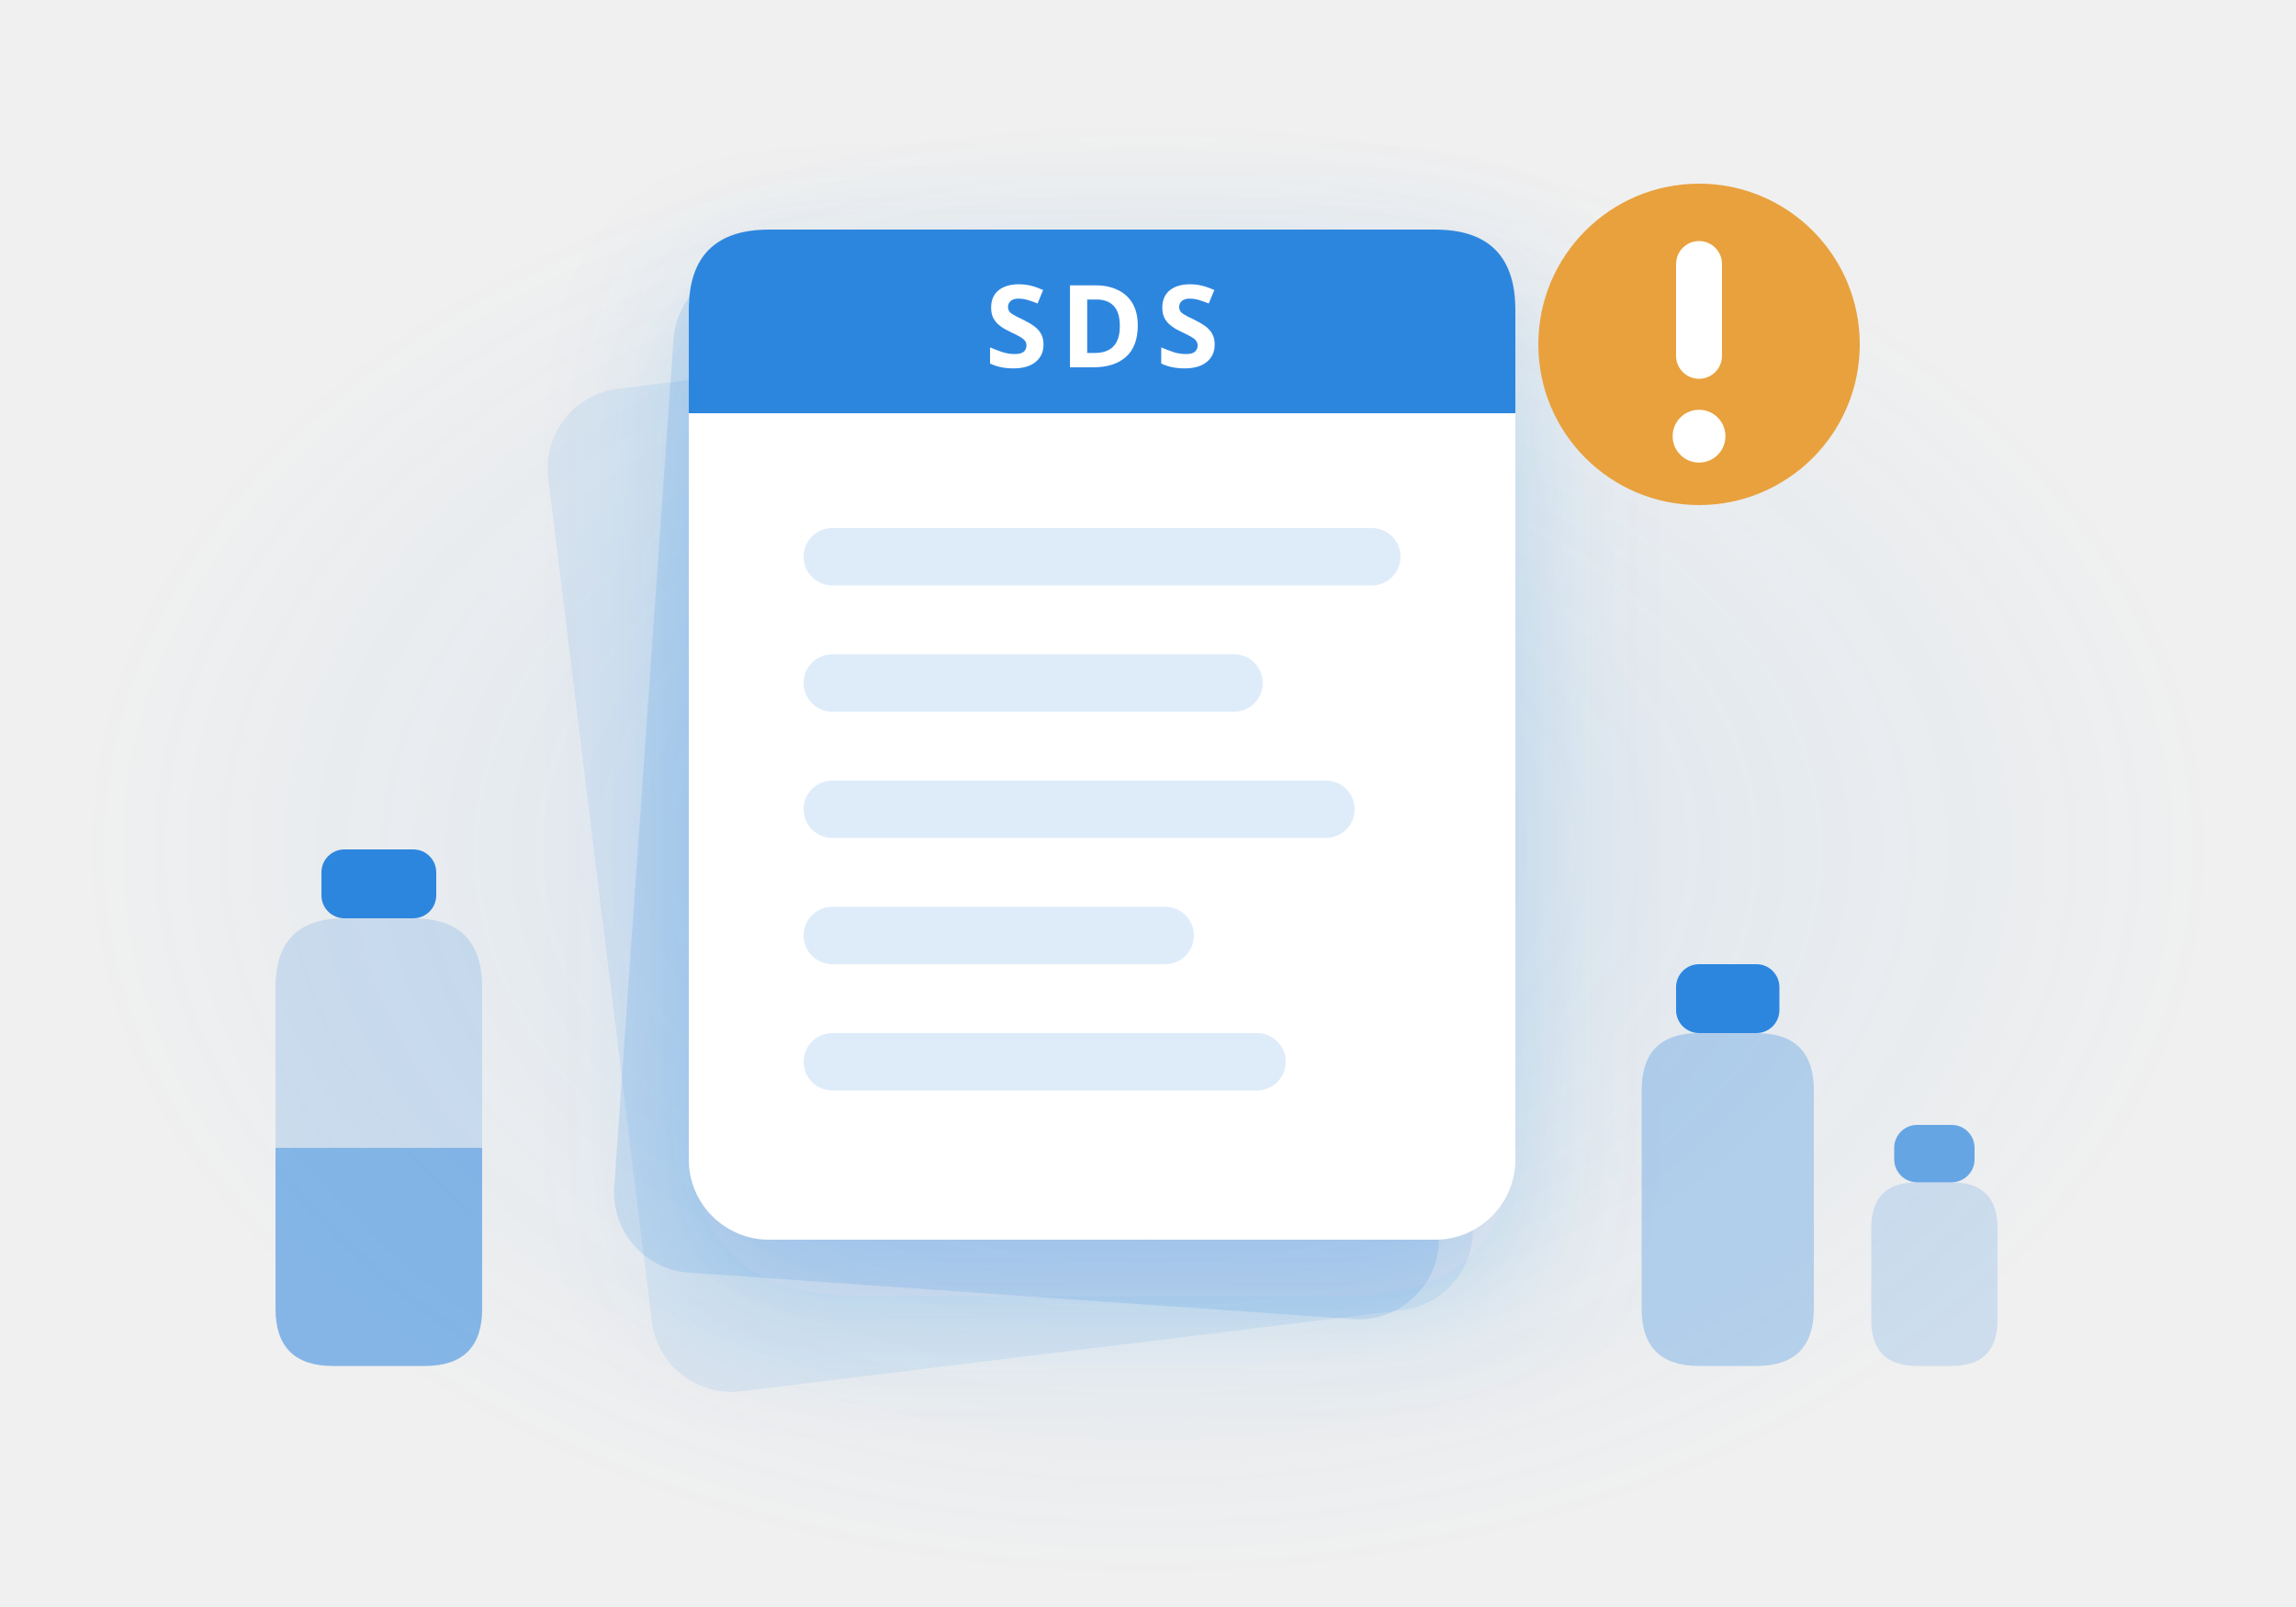
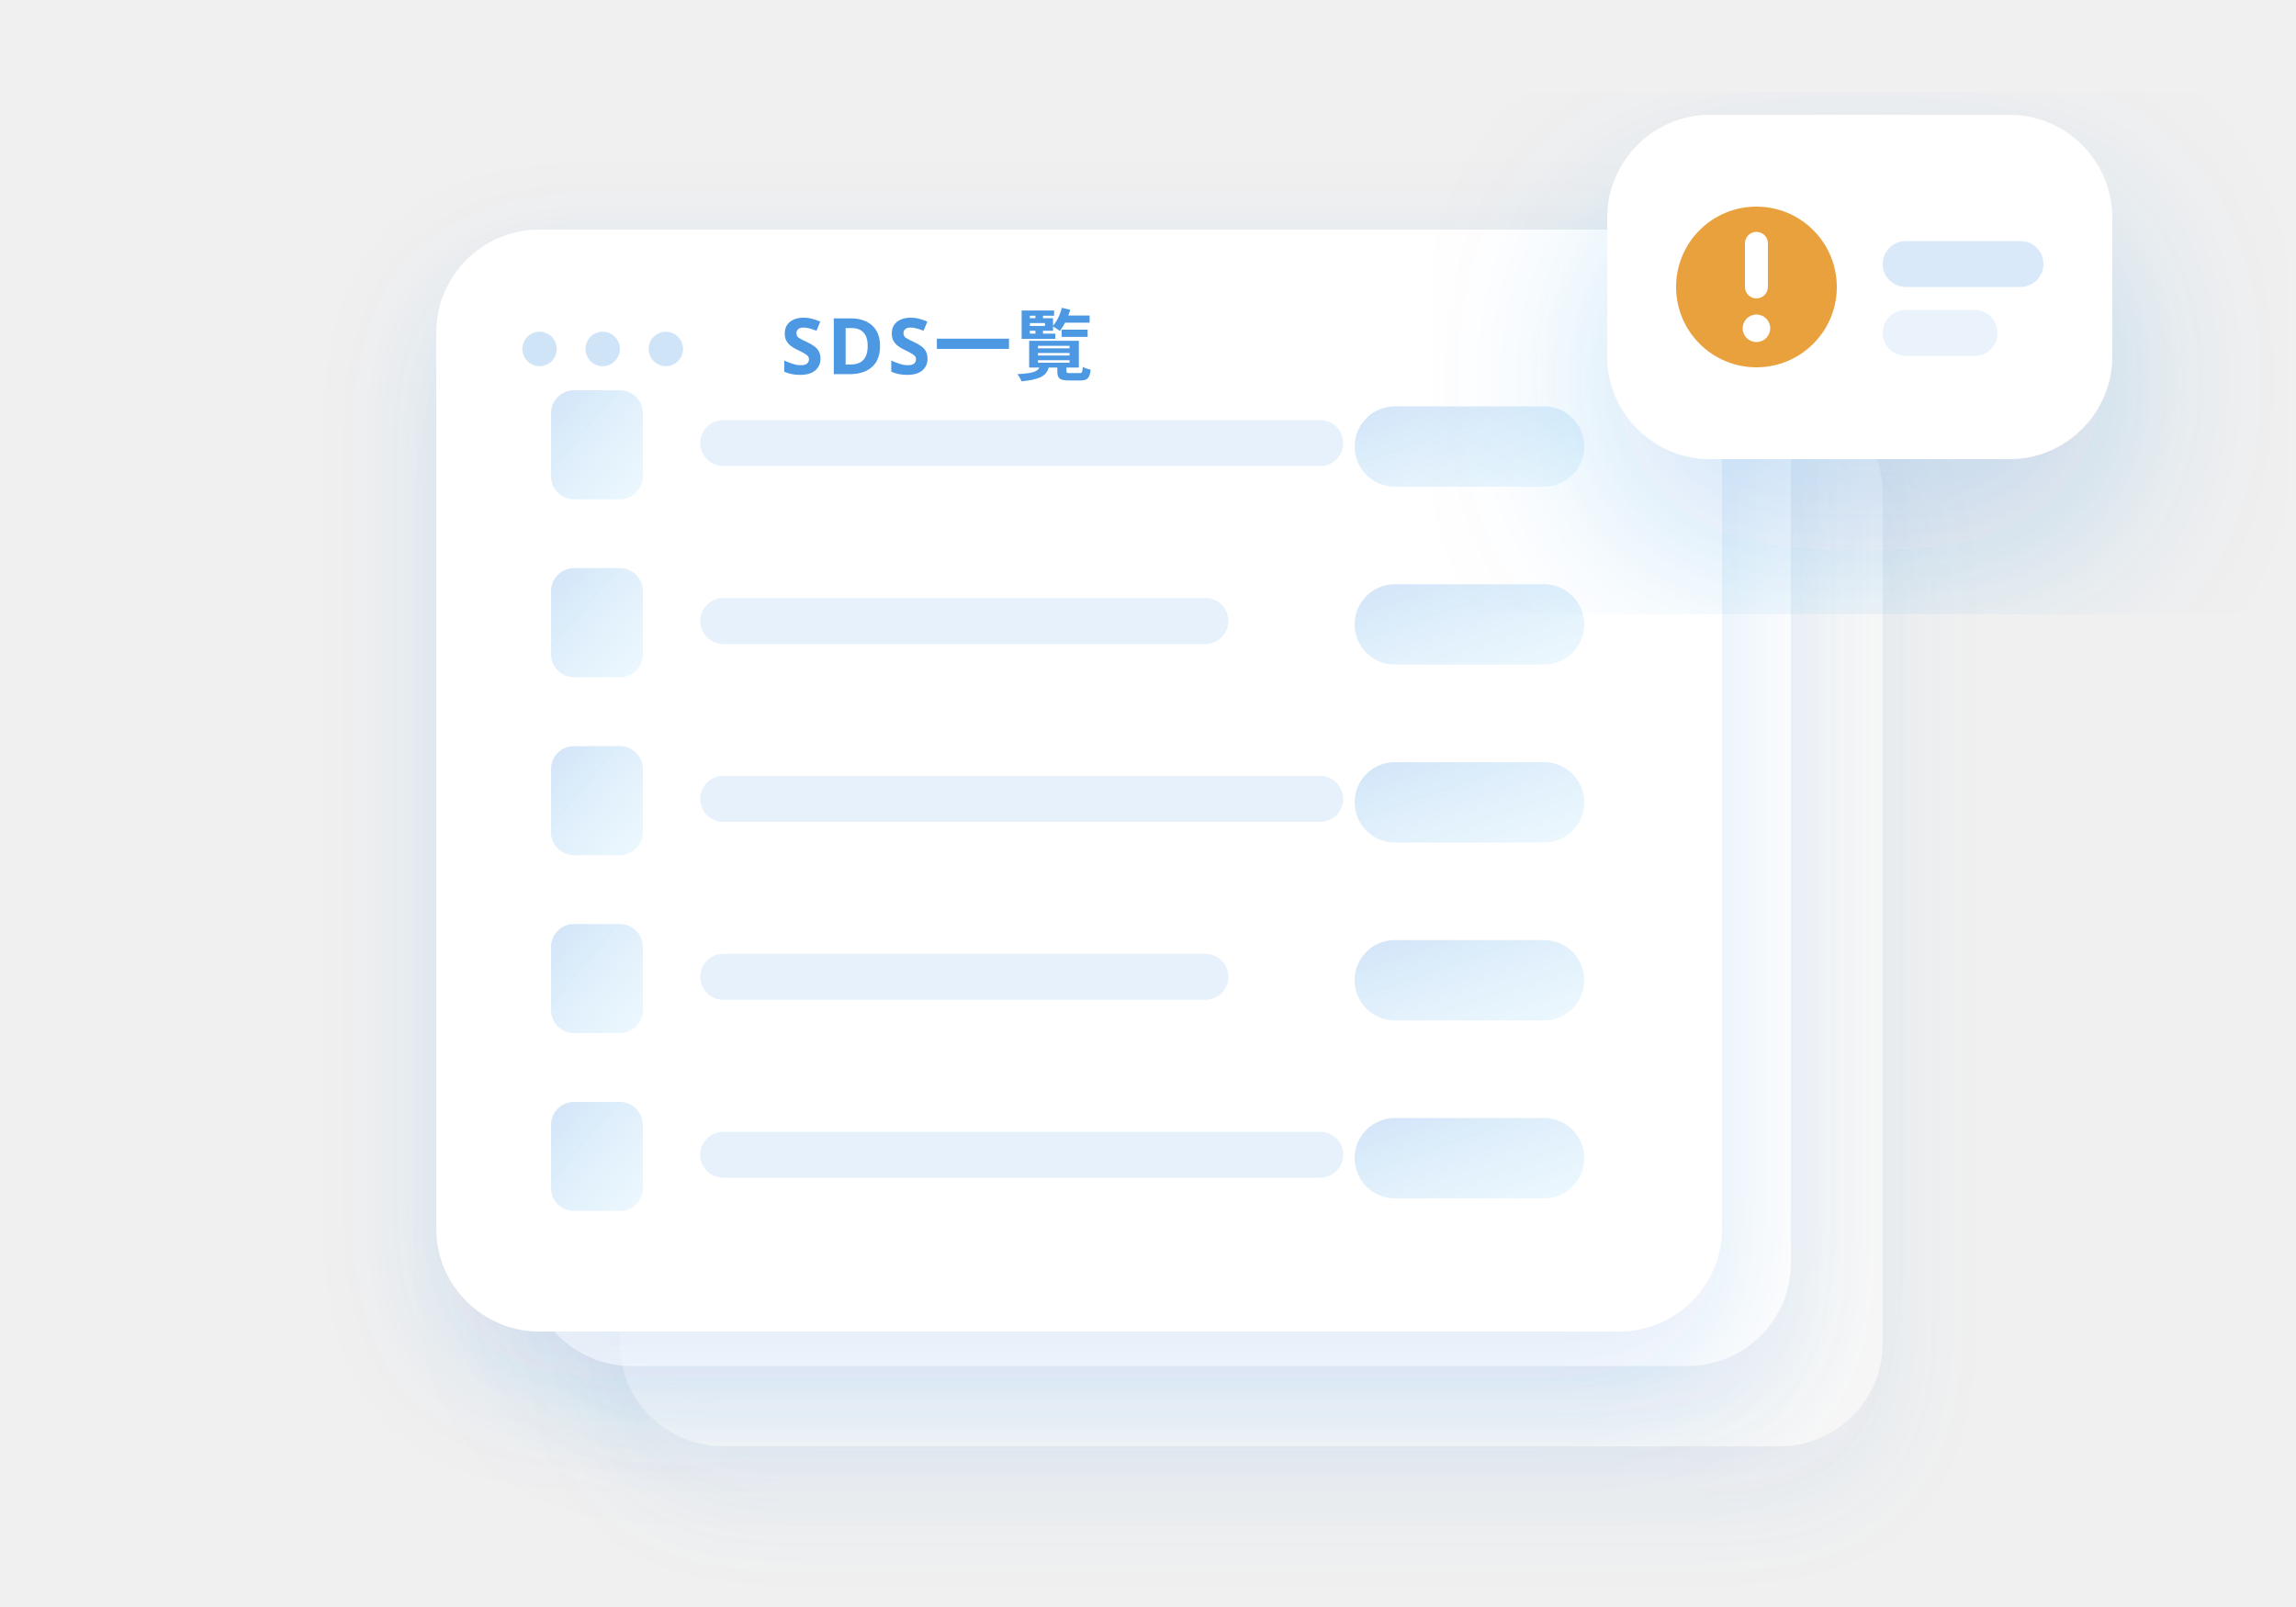
- <svg xmlns="http://www.w3.org/2000/svg" viewBox="0 0 200 140" role="img" aria-label="積み上がる書類と薬品のイラスト">
+ <svg xmlns="http://www.w3.org/2000/svg" viewBox="0 0 200 140" role="img" aria-label="積み上がるSDSの一覧のイラスト">
  <defs>
-     <radialGradient id="bg" cx=".5" cy=".5" r=".5">
-       <stop offset="0" stop-color="#2d86de" stop-opacity=".13" />
-       <stop offset="1" stop-color="#2d86de" stop-opacity="0" />
-     </radialGradient>
-     <filter id="sh" x="-30%" y="-30%" width="160%" height="170%">
-       <feDropShadow dx="0" dy="5" stdDeviation="6" flood-color="#2d86de" flood-opacity=".2" />
+     <linearGradient id="g" x1="0" y1="0" x2="1" y2="1">
+       <stop offset="0" stop-color="#2d86de" />
+       <stop offset="1" stop-color="#6cc6f4" />
+     </linearGradient>
+     <linearGradient id="gs" x1="0" y1="0" x2="1" y2="1">
+       <stop offset="0" stop-color="#2d86de" stop-opacity=".22" />
+       <stop offset="1" stop-color="#6cc6f4" stop-opacity=".12" />
+     </linearGradient>
+     <filter id="s1" x="-25%" y="-25%" width="150%" height="160%">
+       <feDropShadow dx="0" dy="4" stdDeviation="5" flood-color="#2d86de" flood-opacity=".14" />
+     </filter>
+     <filter id="s2" x="-35%" y="-35%" width="170%" height="180%">
+       <feDropShadow dx="0" dy="8" stdDeviation="8" flood-color="#2d86de" flood-opacity=".22" />
    </filter>
  </defs>
-   <ellipse cx="100" cy="74" rx="92" ry="64" fill="url(#bg)" />
-   <rect x="52" y="30" width="72" height="88" rx="7" transform="rotate(-7 88 74)" fill="#2d86de" fill-opacity=".1" />
-   <rect x="56" y="25" width="72" height="88" rx="7" transform="rotate(4 92 69)" fill="#2d86de" fill-opacity=".16" />
-   <rect x="60" y="20" width="72" height="88" rx="7" fill="#fff" filter="url(#sh)" />
-   <path d="M67 20 h58 q7 0 7 7 v9 h-72 v-9 q0-7 7-7z" fill="#2d86de" />
-   <text x="96" y="32" text-anchor="middle" font-family="Poppins,sans-serif" font-size="10" font-weight="600" fill="#fff" letter-spacing=".1em">SDS</text>
-   <g fill="#2d86de" fill-opacity=".16">
-     <rect x="70" y="46" width="52" height="5" rx="2.5" />
-     <rect x="70" y="57" width="40" height="5" rx="2.5" />
-     <rect x="70" y="68" width="48" height="5" rx="2.5" />
-     <rect x="70" y="79" width="34" height="5" rx="2.5" />
-     <rect x="70" y="90" width="42" height="5" rx="2.5" />
+   <g opacity="0.45">
+     <rect x="54" y="34" width="110" height="92" rx="9" fill="#fff" filter="url(#s1)" />
+     <circle cx="63.0" cy="44.4" r="1.5" fill="#2d86de" fill-opacity=".22" />
+     <circle cx="68.5" cy="44.4" r="1.5" fill="#2d86de" fill-opacity=".22" />
+     <circle cx="74.0" cy="44.4" r="1.5" fill="#2d86de" fill-opacity=".22" />
  </g>
-   <g fill="#2d86de">
-     <rect x="28" y="74" width="10" height="6" rx="2" />
-     <path d="M24 86 q0-6 6-6 h6 q6 0 6 6 v28 q0 5-5 5 h-8 q-5 0-5-5z" fill-opacity=".18" />
-     <path d="M24 100 h18 v14 q0 5-5 5 h-8 q-5 0-5-5z" fill-opacity=".45" />
-     <rect x="146" y="84" width="9" height="6" rx="2" />
-     <path d="M143 95 q0-5 5-5 h5 q5 0 5 5 v19 q0 5-5 5 h-5 q-5 0-5-5z" fill-opacity=".3" />
-     <rect x="165" y="98" width="7" height="5" rx="2" fill-opacity=".7" />
-     <path d="M163 107 q0-4 4-4 h3 q4 0 4 4 v8 q0 4-4 4 h-3 q-4 0-4-4z" fill-opacity=".18" />
+   <g opacity="0.7">
+     <rect x="46" y="27" width="110" height="92" rx="9" fill="#fff" filter="url(#s1)" />
+     <circle cx="55.0" cy="37.4" r="1.5" fill="#2d86de" fill-opacity=".22" />
+     <circle cx="60.5" cy="37.4" r="1.5" fill="#2d86de" fill-opacity=".22" />
+     <circle cx="66.0" cy="37.4" r="1.5" fill="#2d86de" fill-opacity=".22" />
  </g>
-   <circle cx="148" cy="30" r="14" fill="#e8a13d" />
-   <rect x="146" y="21" width="4" height="12" rx="2" fill="#fff" />
-   <circle cx="148" cy="38" r="2.3" fill="#fff" />
+   <g opacity="1">
+     <rect x="38" y="20" width="112" height="96" rx="9" fill="#fff" filter="url(#s1)" />
+     <circle cx="47.0" cy="30.4" r="1.5" fill="#2d86de" fill-opacity=".22" />
+     <circle cx="52.5" cy="30.4" r="1.5" fill="#2d86de" fill-opacity=".22" />
+     <circle cx="58.0" cy="30.4" r="1.5" fill="#2d86de" fill-opacity=".22" />
+     <text x="68" y="32.6" font-family="Noto Sans JP,Hiragino Sans,sans-serif" font-size="6.8" font-weight="700" fill="#2d86de" fill-opacity=".85" letter-spacing=".04em">SDS一覧</text>
+   </g>
+   <rect x="48" y="34.0" width="8" height="9.5" rx="2" fill="url(#gs)" />
+   <rect x="61" y="36.6" width="56" height="4" rx="2.0" fill="#2d86de" fill-opacity="0.12" />
+   <rect x="118" y="35.4" width="20" height="7" rx="3.5" fill="url(#gs)" />
+   <rect x="48" y="49.5" width="8" height="9.5" rx="2" fill="url(#gs)" />
+   <rect x="61" y="52.1" width="46" height="4" rx="2.0" fill="#2d86de" fill-opacity="0.12" />
+   <rect x="118" y="50.9" width="20" height="7" rx="3.5" fill="url(#gs)" />
+   <rect x="48" y="65.0" width="8" height="9.5" rx="2" fill="url(#gs)" />
+   <rect x="61" y="67.6" width="56" height="4" rx="2.0" fill="#2d86de" fill-opacity="0.12" />
+   <rect x="118" y="66.4" width="20" height="7" rx="3.5" fill="url(#gs)" />
+   <rect x="48" y="80.5" width="8" height="9.5" rx="2" fill="url(#gs)" />
+   <rect x="61" y="83.1" width="46" height="4" rx="2.0" fill="#2d86de" fill-opacity="0.12" />
+   <rect x="118" y="81.9" width="20" height="7" rx="3.5" fill="url(#gs)" />
+   <rect x="48" y="96.0" width="8" height="9.5" rx="2" fill="url(#gs)" />
+   <rect x="61" y="98.6" width="56" height="4" rx="2.0" fill="#2d86de" fill-opacity="0.12" />
+   <rect x="118" y="97.4" width="20" height="7" rx="3.5" fill="url(#gs)" />
+   <rect x="140" y="10" width="44" height="30" rx="9" fill="#fff" filter="url(#s2)" />
+   <circle cx="153" cy="25" r="7" fill="#e8a13d" />
+   <rect x="152" y="20.2" width="2" height="5.8" rx="1" fill="#fff" />
+   <circle cx="153" cy="28.6" r="1.2" fill="#fff" />
+   <rect x="164" y="21" width="14" height="4" rx="2.0" fill="#2d86de" fill-opacity="0.18" />
+   <rect x="164" y="27" width="10" height="4" rx="2.0" fill="#2d86de" fill-opacity="0.1" />
</svg>
